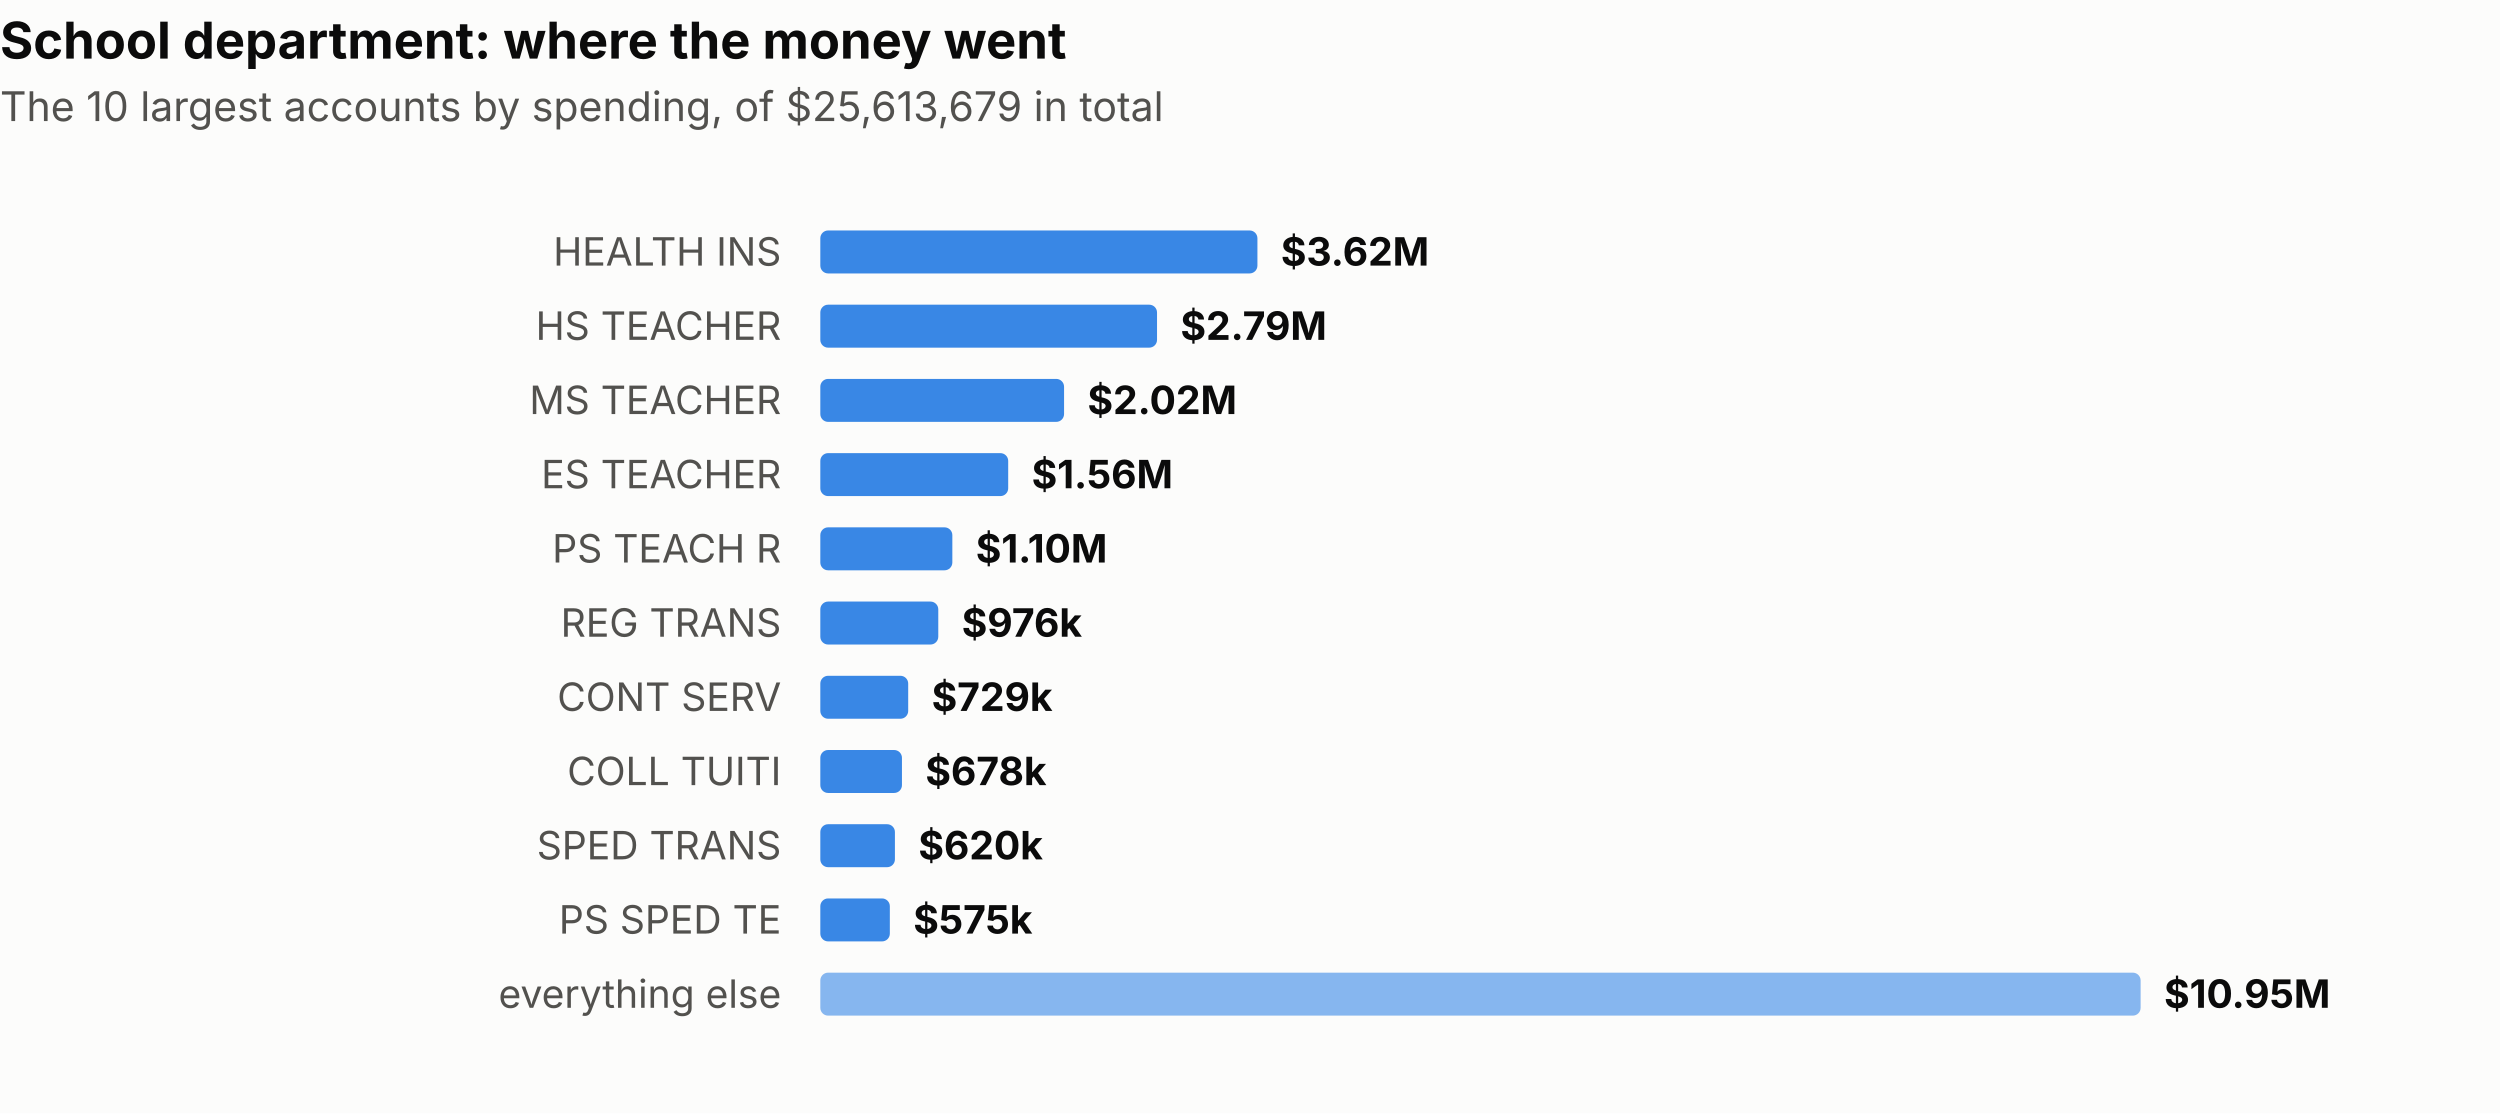
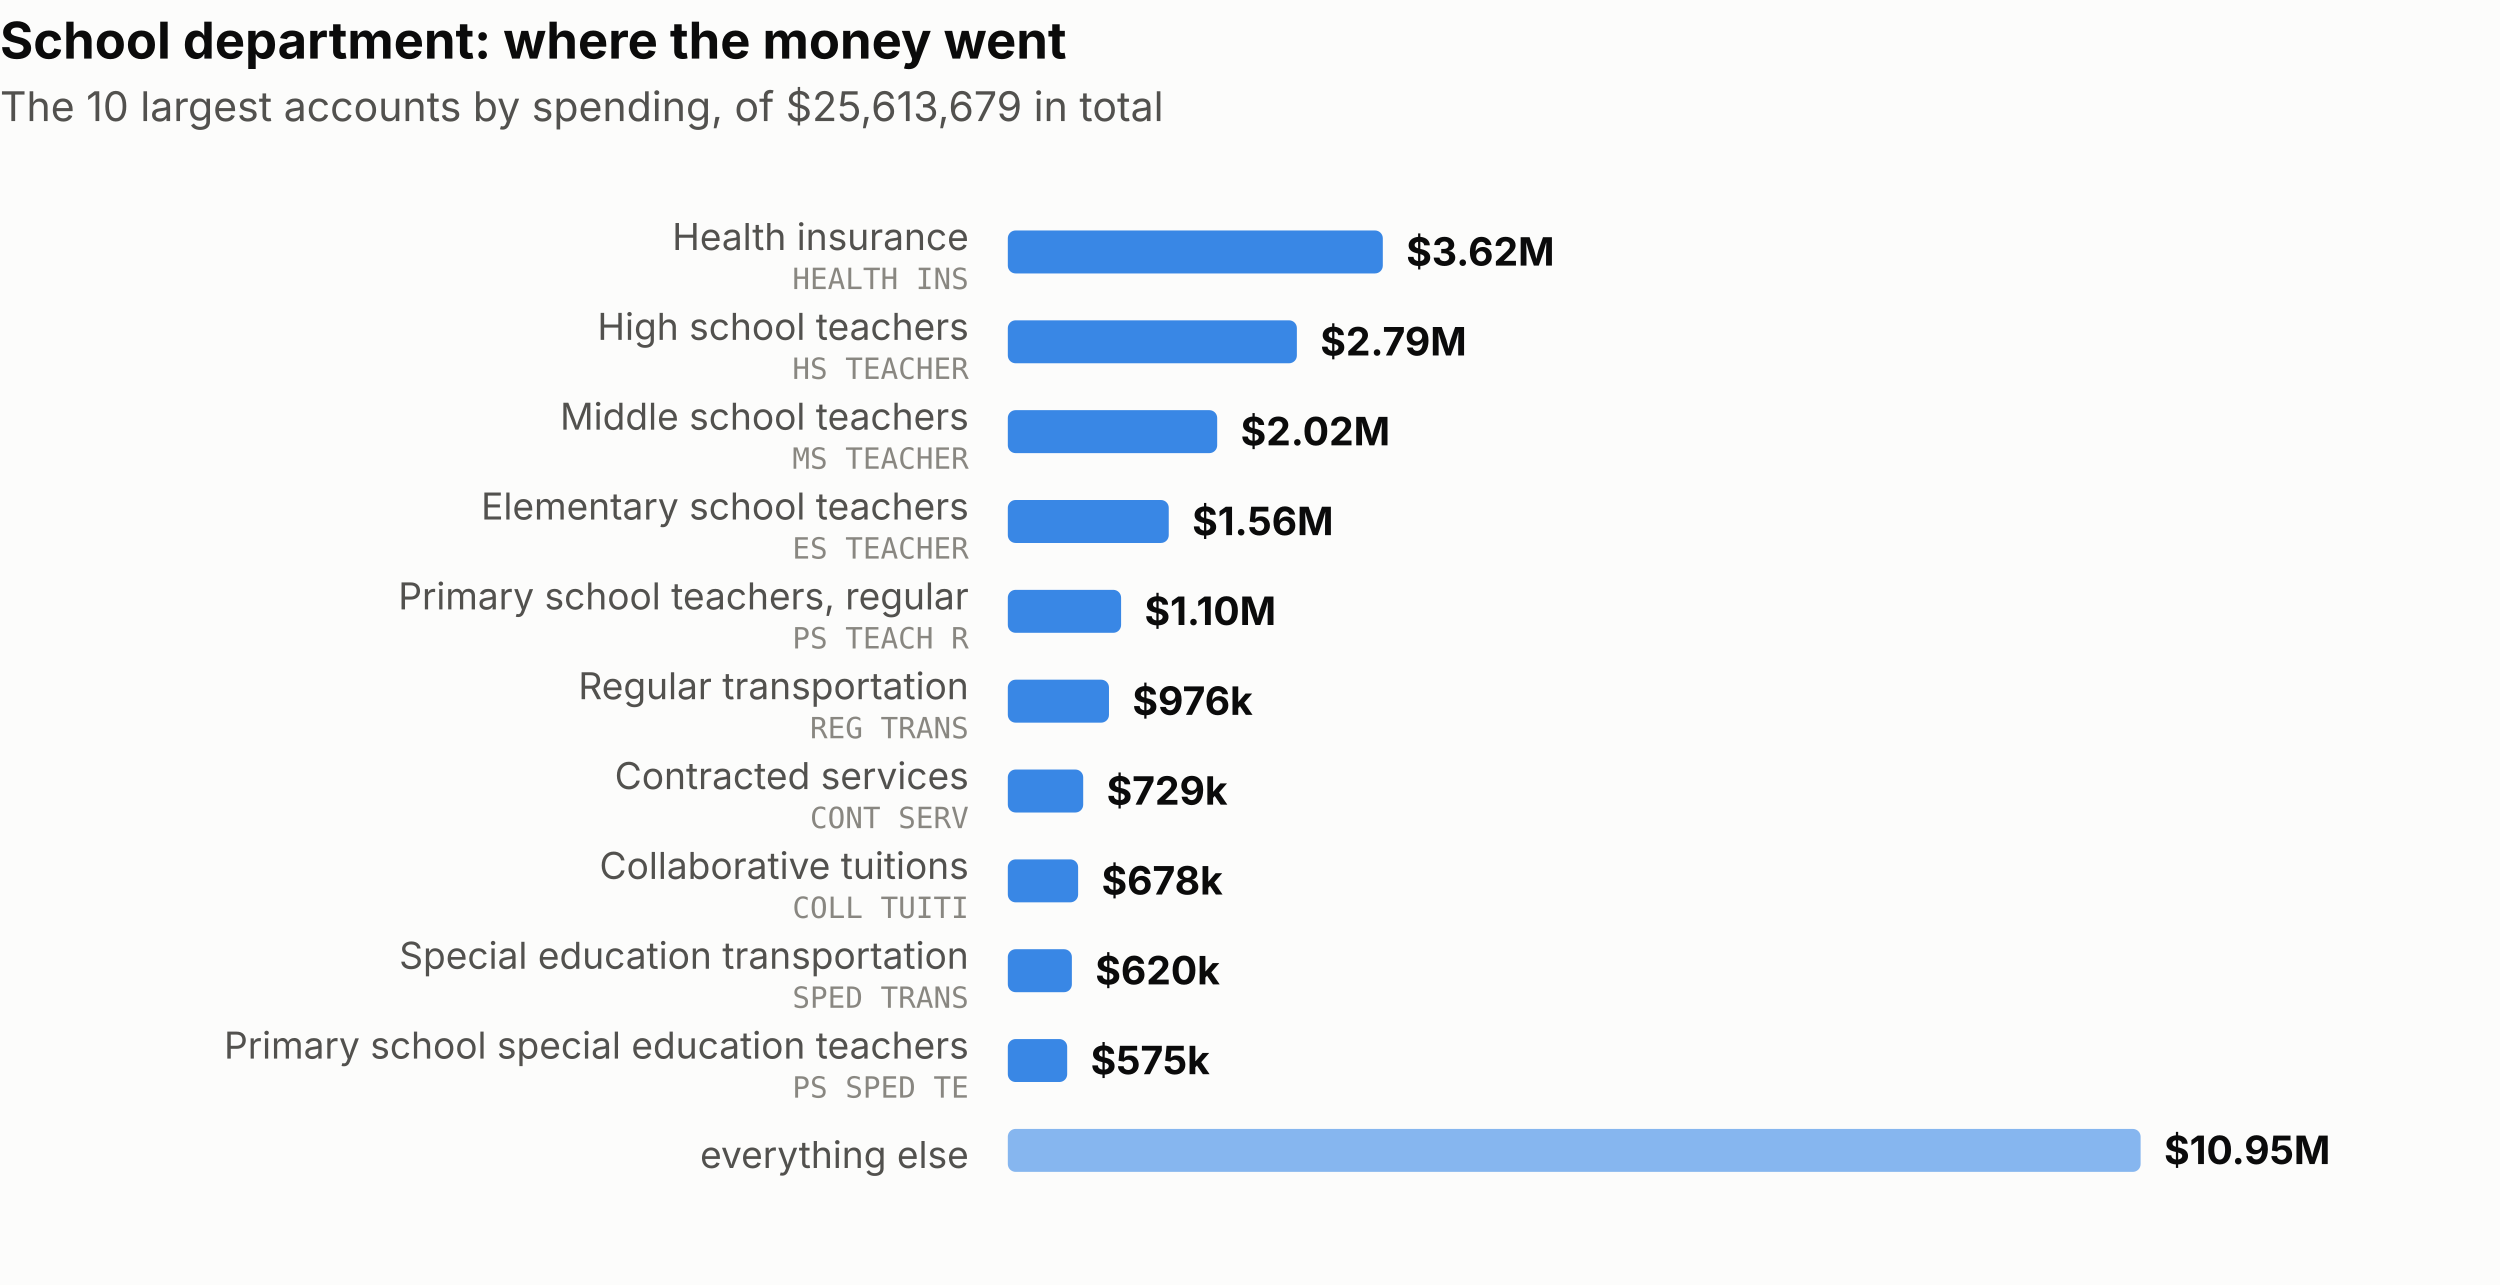
- <svg xmlns="http://www.w3.org/2000/svg" viewBox="0 0 640 285" width="640" height="285" role="img" aria-label="School department: where the money went. The 10 largest accounts by spending, of $25,613,679 in total" font-family="system-ui, -apple-system, &quot;Segoe UI&quot;, sans-serif">
-   <rect width="640" height="285" fill="#fcfcfb" />
+ <svg xmlns="http://www.w3.org/2000/svg" viewBox="0 0 640 329" width="640" height="329" role="img" aria-label="School department: where the money went. The 10 largest accounts by spending, of $25,613,679 in total" font-family="system-ui, -apple-system, &quot;Segoe UI&quot;, sans-serif">
+   <rect width="640" height="329" fill="#fcfcfb" />
  <text x="0" y="15" font-size="13" font-weight="700" fill="#0b0b0b">School department: where the money went</text>
  <text x="0" y="31" font-size="10.5" fill="#52514e">The 10 largest accounts by spending, of $25,613,679 in total</text>
-   <rect x="210" y="59" width="111.9" height="11" fill="#3987e5" rx="2" />
-   <text x="200" y="68" font-size="10" text-anchor="end" fill="#52514e">HEALTH INS</text>
-   <text x="327.9" y="68" font-size="10" font-weight="700" fill="#0b0b0b">$3.62M</text>
-   <rect x="210" y="78" width="86.2" height="11" fill="#3987e5" rx="2" />
-   <text x="200" y="87" font-size="10" text-anchor="end" fill="#52514e">HS TEACHER</text>
-   <text x="302.2" y="87" font-size="10" font-weight="700" fill="#0b0b0b">$2.79M</text>
-   <rect x="210" y="97" width="62.4" height="11" fill="#3987e5" rx="2" />
-   <text x="200" y="106" font-size="10" text-anchor="end" fill="#52514e">MS TEACHER</text>
-   <text x="278.4" y="106" font-size="10" font-weight="700" fill="#0b0b0b">$2.02M</text>
-   <rect x="210" y="116" width="48.1" height="11" fill="#3987e5" rx="2" />
-   <text x="200" y="125" font-size="10" text-anchor="end" fill="#52514e">ES TEACHER</text>
-   <text x="264.1" y="125" font-size="10" font-weight="700" fill="#0b0b0b">$1.56M</text>
-   <rect x="210" y="135" width="33.8" height="11" fill="#3987e5" rx="2" />
-   <text x="200" y="144" font-size="10" text-anchor="end" fill="#52514e">PS TEACH R</text>
-   <text x="249.8" y="144" font-size="10" font-weight="700" fill="#0b0b0b">$1.10M</text>
-   <rect x="210" y="154" width="30.2" height="11" fill="#3987e5" rx="2" />
-   <text x="200" y="163" font-size="10" text-anchor="end" fill="#52514e">REG TRANS</text>
-   <text x="246.2" y="163" font-size="10" font-weight="700" fill="#0b0b0b">$976k</text>
-   <rect x="210" y="173" width="22.5" height="11" fill="#3987e5" rx="2" />
-   <text x="200" y="182" font-size="10" text-anchor="end" fill="#52514e">CONT SERV</text>
-   <text x="238.5" y="182" font-size="10" font-weight="700" fill="#0b0b0b">$729k</text>
-   <rect x="210" y="192" width="20.9" height="11" fill="#3987e5" rx="2" />
-   <text x="200" y="201" font-size="10" text-anchor="end" fill="#52514e">COLL TUITI</text>
-   <text x="236.9" y="201" font-size="10" font-weight="700" fill="#0b0b0b">$678k</text>
-   <rect x="210" y="211" width="19.1" height="11" fill="#3987e5" rx="2" />
-   <text x="200" y="220" font-size="10" text-anchor="end" fill="#52514e">SPED TRANS</text>
-   <text x="235.1" y="220" font-size="10" font-weight="700" fill="#0b0b0b">$620k</text>
-   <rect x="210" y="230" width="17.8" height="11" fill="#3987e5" rx="2" />
-   <text x="200" y="239" font-size="10" text-anchor="end" fill="#52514e">PS SPED TE</text>
-   <text x="233.8" y="239" font-size="10" font-weight="700" fill="#0b0b0b">$575k</text>
-   <rect x="210" y="249" width="338.0" height="11" fill="#86b6ef" rx="2" />
-   <text x="200" y="258" font-size="10" text-anchor="end" fill="#52514e">everything else</text>
-   <text x="554.0" y="258" font-size="10" font-weight="700" fill="#0b0b0b">$10.95M</text>
+   <rect x="258" y="59" width="96.0" height="11" fill="#3987e5" rx="2" />
+   <text x="248" y="64" font-size="9.5" text-anchor="end" fill="#52514e">Health insurance</text>
+   <text x="248" y="74" font-size="7.5" text-anchor="end" fill="#898781" font-family="Menlo, monospace">HEALTH INS</text>
+   <text x="360.0" y="68" font-size="10" font-weight="700" fill="#0b0b0b">$3.62M</text>
+   <rect x="258" y="82" width="74.0" height="11" fill="#3987e5" rx="2" />
+   <text x="248" y="87" font-size="9.5" text-anchor="end" fill="#52514e">High school teachers</text>
+   <text x="248" y="97" font-size="7.5" text-anchor="end" fill="#898781" font-family="Menlo, monospace">HS TEACHER</text>
+   <text x="338.0" y="91" font-size="10" font-weight="700" fill="#0b0b0b">$2.79M</text>
+   <rect x="258" y="105" width="53.6" height="11" fill="#3987e5" rx="2" />
+   <text x="248" y="110" font-size="9.5" text-anchor="end" fill="#52514e">Middle school teachers</text>
+   <text x="248" y="120" font-size="7.5" text-anchor="end" fill="#898781" font-family="Menlo, monospace">MS TEACHER</text>
+   <text x="317.6" y="114" font-size="10" font-weight="700" fill="#0b0b0b">$2.02M</text>
+   <rect x="258" y="128" width="41.2" height="11" fill="#3987e5" rx="2" />
+   <text x="248" y="133" font-size="9.5" text-anchor="end" fill="#52514e">Elementary school teachers</text>
+   <text x="248" y="143" font-size="7.5" text-anchor="end" fill="#898781" font-family="Menlo, monospace">ES TEACHER</text>
+   <text x="305.2" y="137" font-size="10" font-weight="700" fill="#0b0b0b">$1.56M</text>
+   <rect x="258" y="151" width="29.0" height="11" fill="#3987e5" rx="2" />
+   <text x="248" y="156" font-size="9.5" text-anchor="end" fill="#52514e">Primary school teachers, regular</text>
+   <text x="248" y="166" font-size="7.5" text-anchor="end" fill="#898781" font-family="Menlo, monospace">PS TEACH R</text>
+   <text x="293.0" y="160" font-size="10" font-weight="700" fill="#0b0b0b">$1.10M</text>
+   <rect x="258" y="174" width="25.9" height="11" fill="#3987e5" rx="2" />
+   <text x="248" y="179" font-size="9.5" text-anchor="end" fill="#52514e">Regular transportation</text>
+   <text x="248" y="189" font-size="7.5" text-anchor="end" fill="#898781" font-family="Menlo, monospace">REG TRANS</text>
+   <text x="289.9" y="183" font-size="10" font-weight="700" fill="#0b0b0b">$976k</text>
+   <rect x="258" y="197" width="19.3" height="11" fill="#3987e5" rx="2" />
+   <text x="248" y="202" font-size="9.5" text-anchor="end" fill="#52514e">Contracted services</text>
+   <text x="248" y="212" font-size="7.5" text-anchor="end" fill="#898781" font-family="Menlo, monospace">CONT SERV</text>
+   <text x="283.3" y="206" font-size="10" font-weight="700" fill="#0b0b0b">$729k</text>
+   <rect x="258" y="220" width="18.0" height="11" fill="#3987e5" rx="2" />
+   <text x="248" y="225" font-size="9.5" text-anchor="end" fill="#52514e">Collaborative tuitions</text>
+   <text x="248" y="235" font-size="7.5" text-anchor="end" fill="#898781" font-family="Menlo, monospace">COLL TUITI</text>
+   <text x="282.0" y="229" font-size="10" font-weight="700" fill="#0b0b0b">$678k</text>
+   <rect x="258" y="243" width="16.4" height="11" fill="#3987e5" rx="2" />
+   <text x="248" y="248" font-size="9.5" text-anchor="end" fill="#52514e">Special education transportation</text>
+   <text x="248" y="258" font-size="7.5" text-anchor="end" fill="#898781" font-family="Menlo, monospace">SPED TRANS</text>
+   <text x="280.4" y="252" font-size="10" font-weight="700" fill="#0b0b0b">$620k</text>
+   <rect x="258" y="266" width="15.2" height="11" fill="#3987e5" rx="2" />
+   <text x="248" y="271" font-size="9.5" text-anchor="end" fill="#52514e">Primary school special education teachers</text>
+   <text x="248" y="281" font-size="7.5" text-anchor="end" fill="#898781" font-family="Menlo, monospace">PS SPED TE</text>
+   <text x="279.2" y="275" font-size="10" font-weight="700" fill="#0b0b0b">$575k</text>
+   <rect x="258" y="289" width="290.0" height="11" fill="#86b6ef" rx="2" />
+   <text x="248" y="299" font-size="9.5" text-anchor="end" fill="#52514e">everything else</text>
+   <text x="554.0" y="298" font-size="10" font-weight="700" fill="#0b0b0b">$10.95M</text>
</svg>
